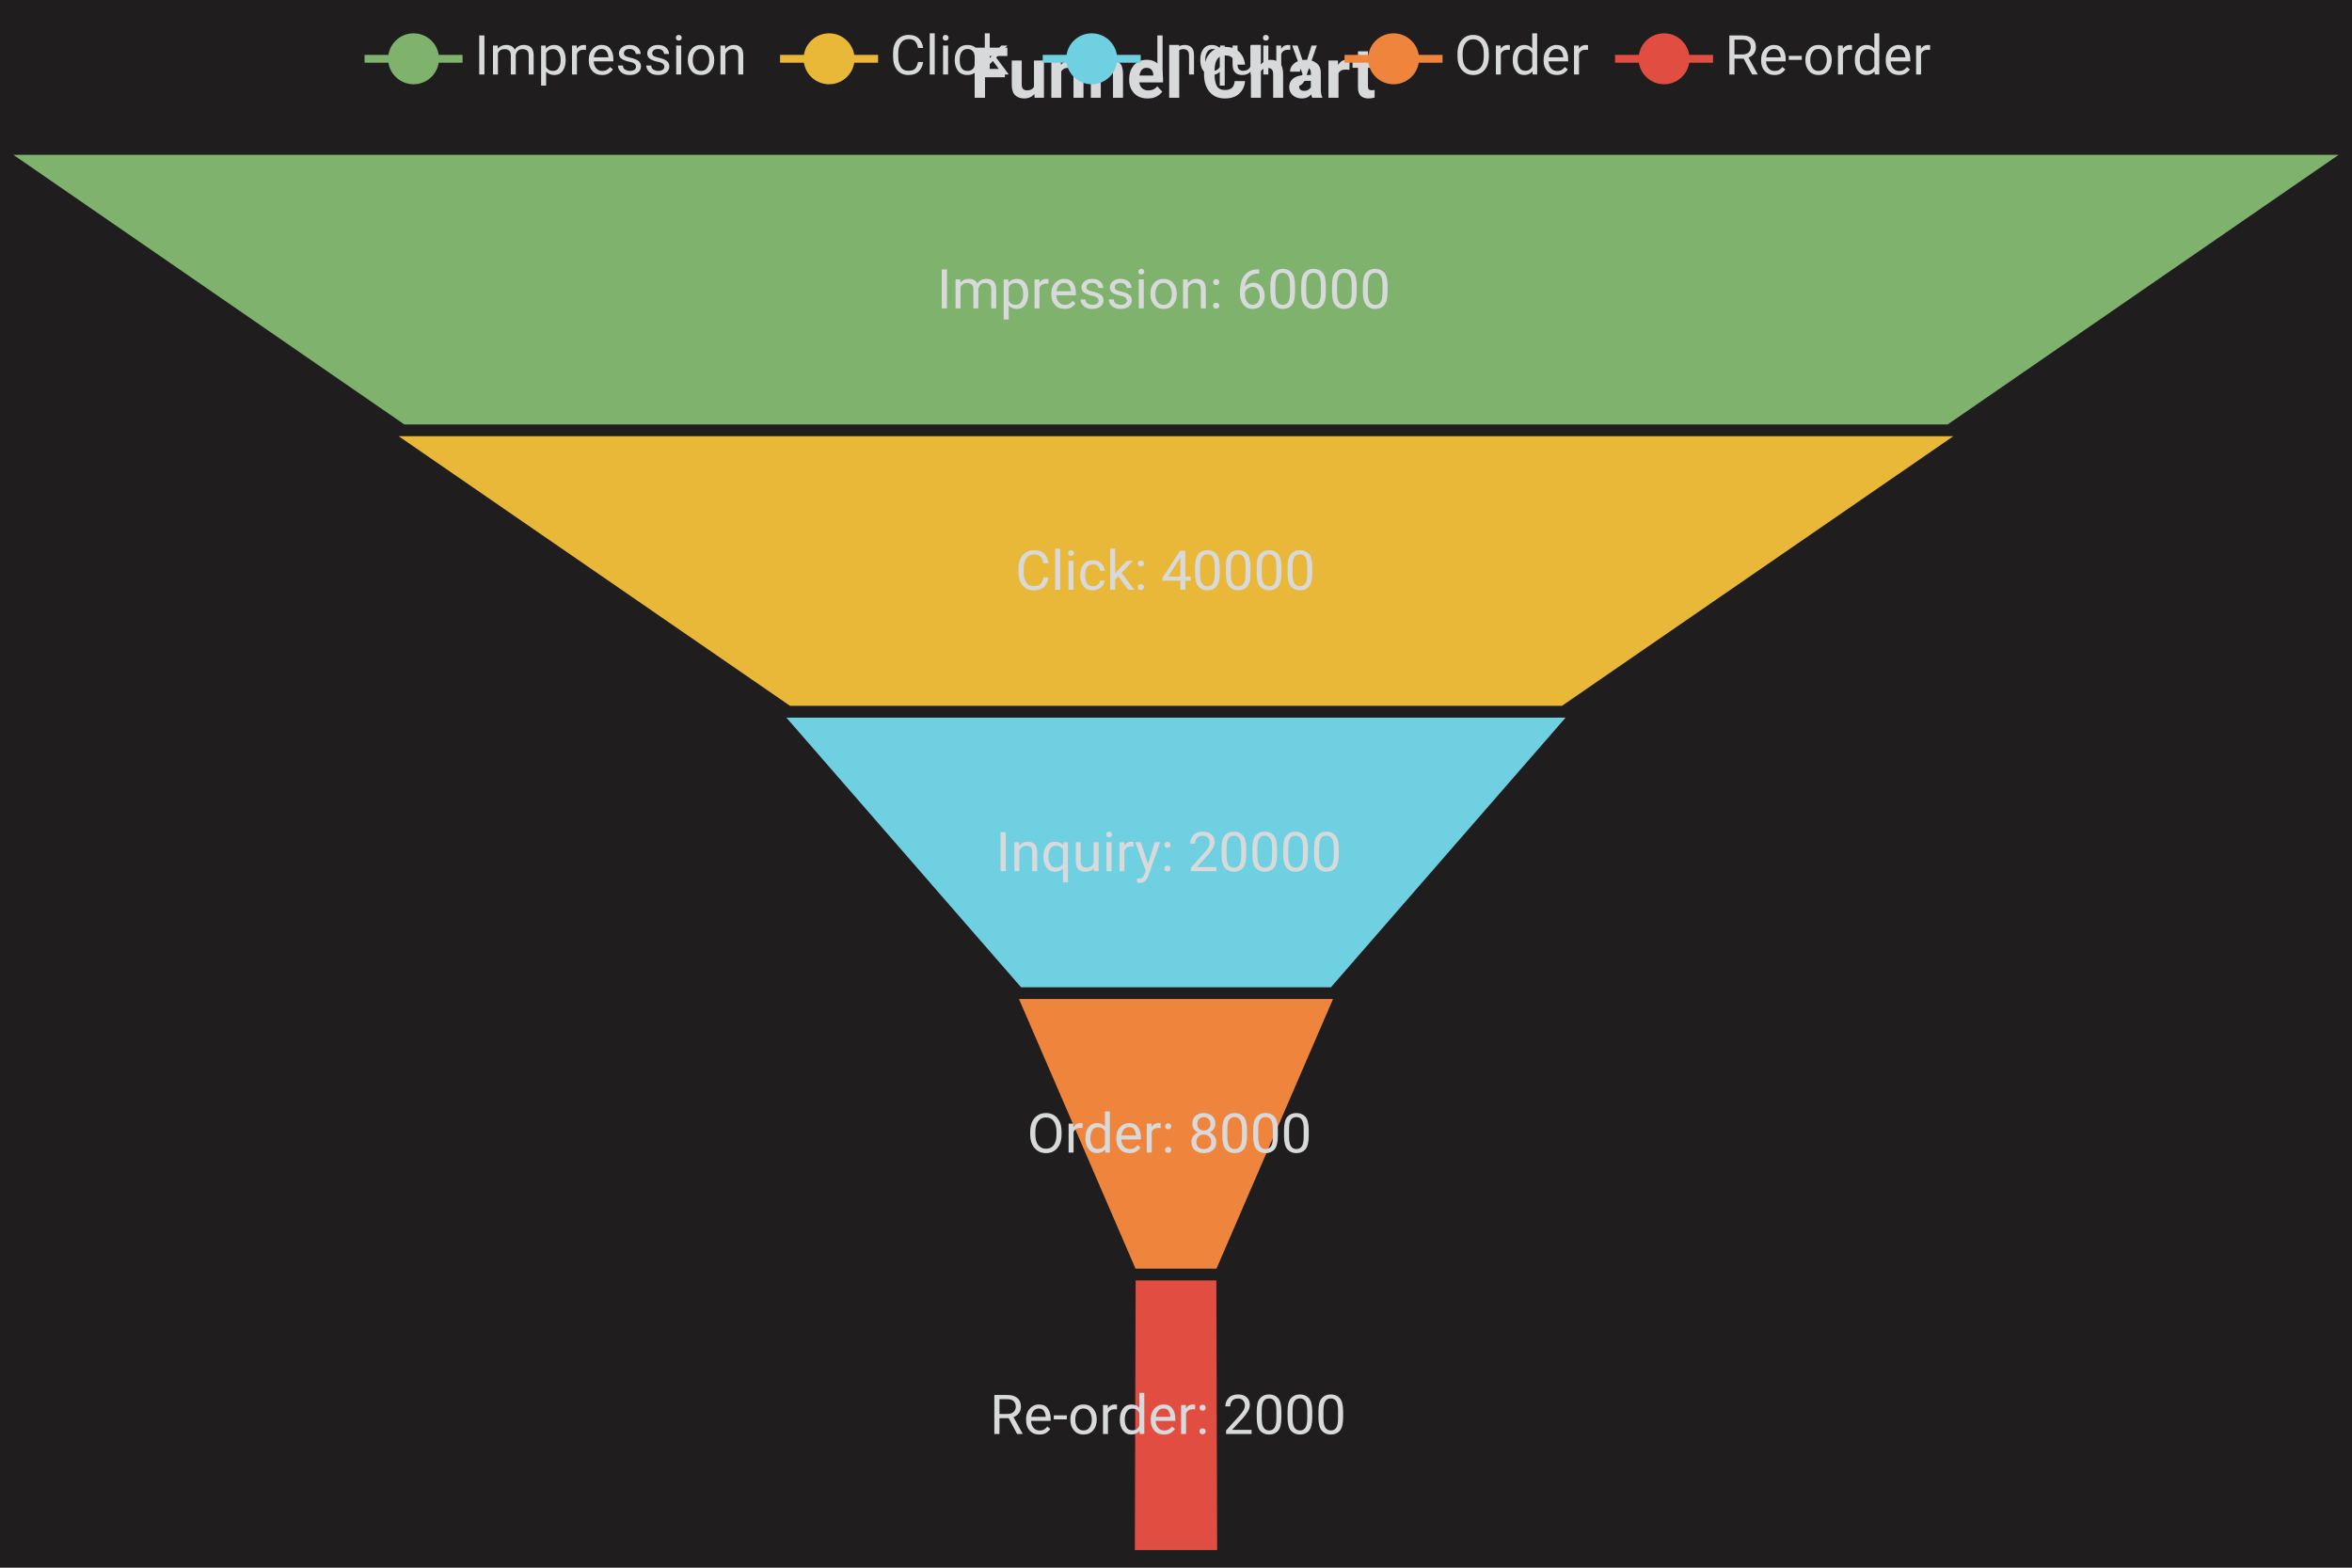
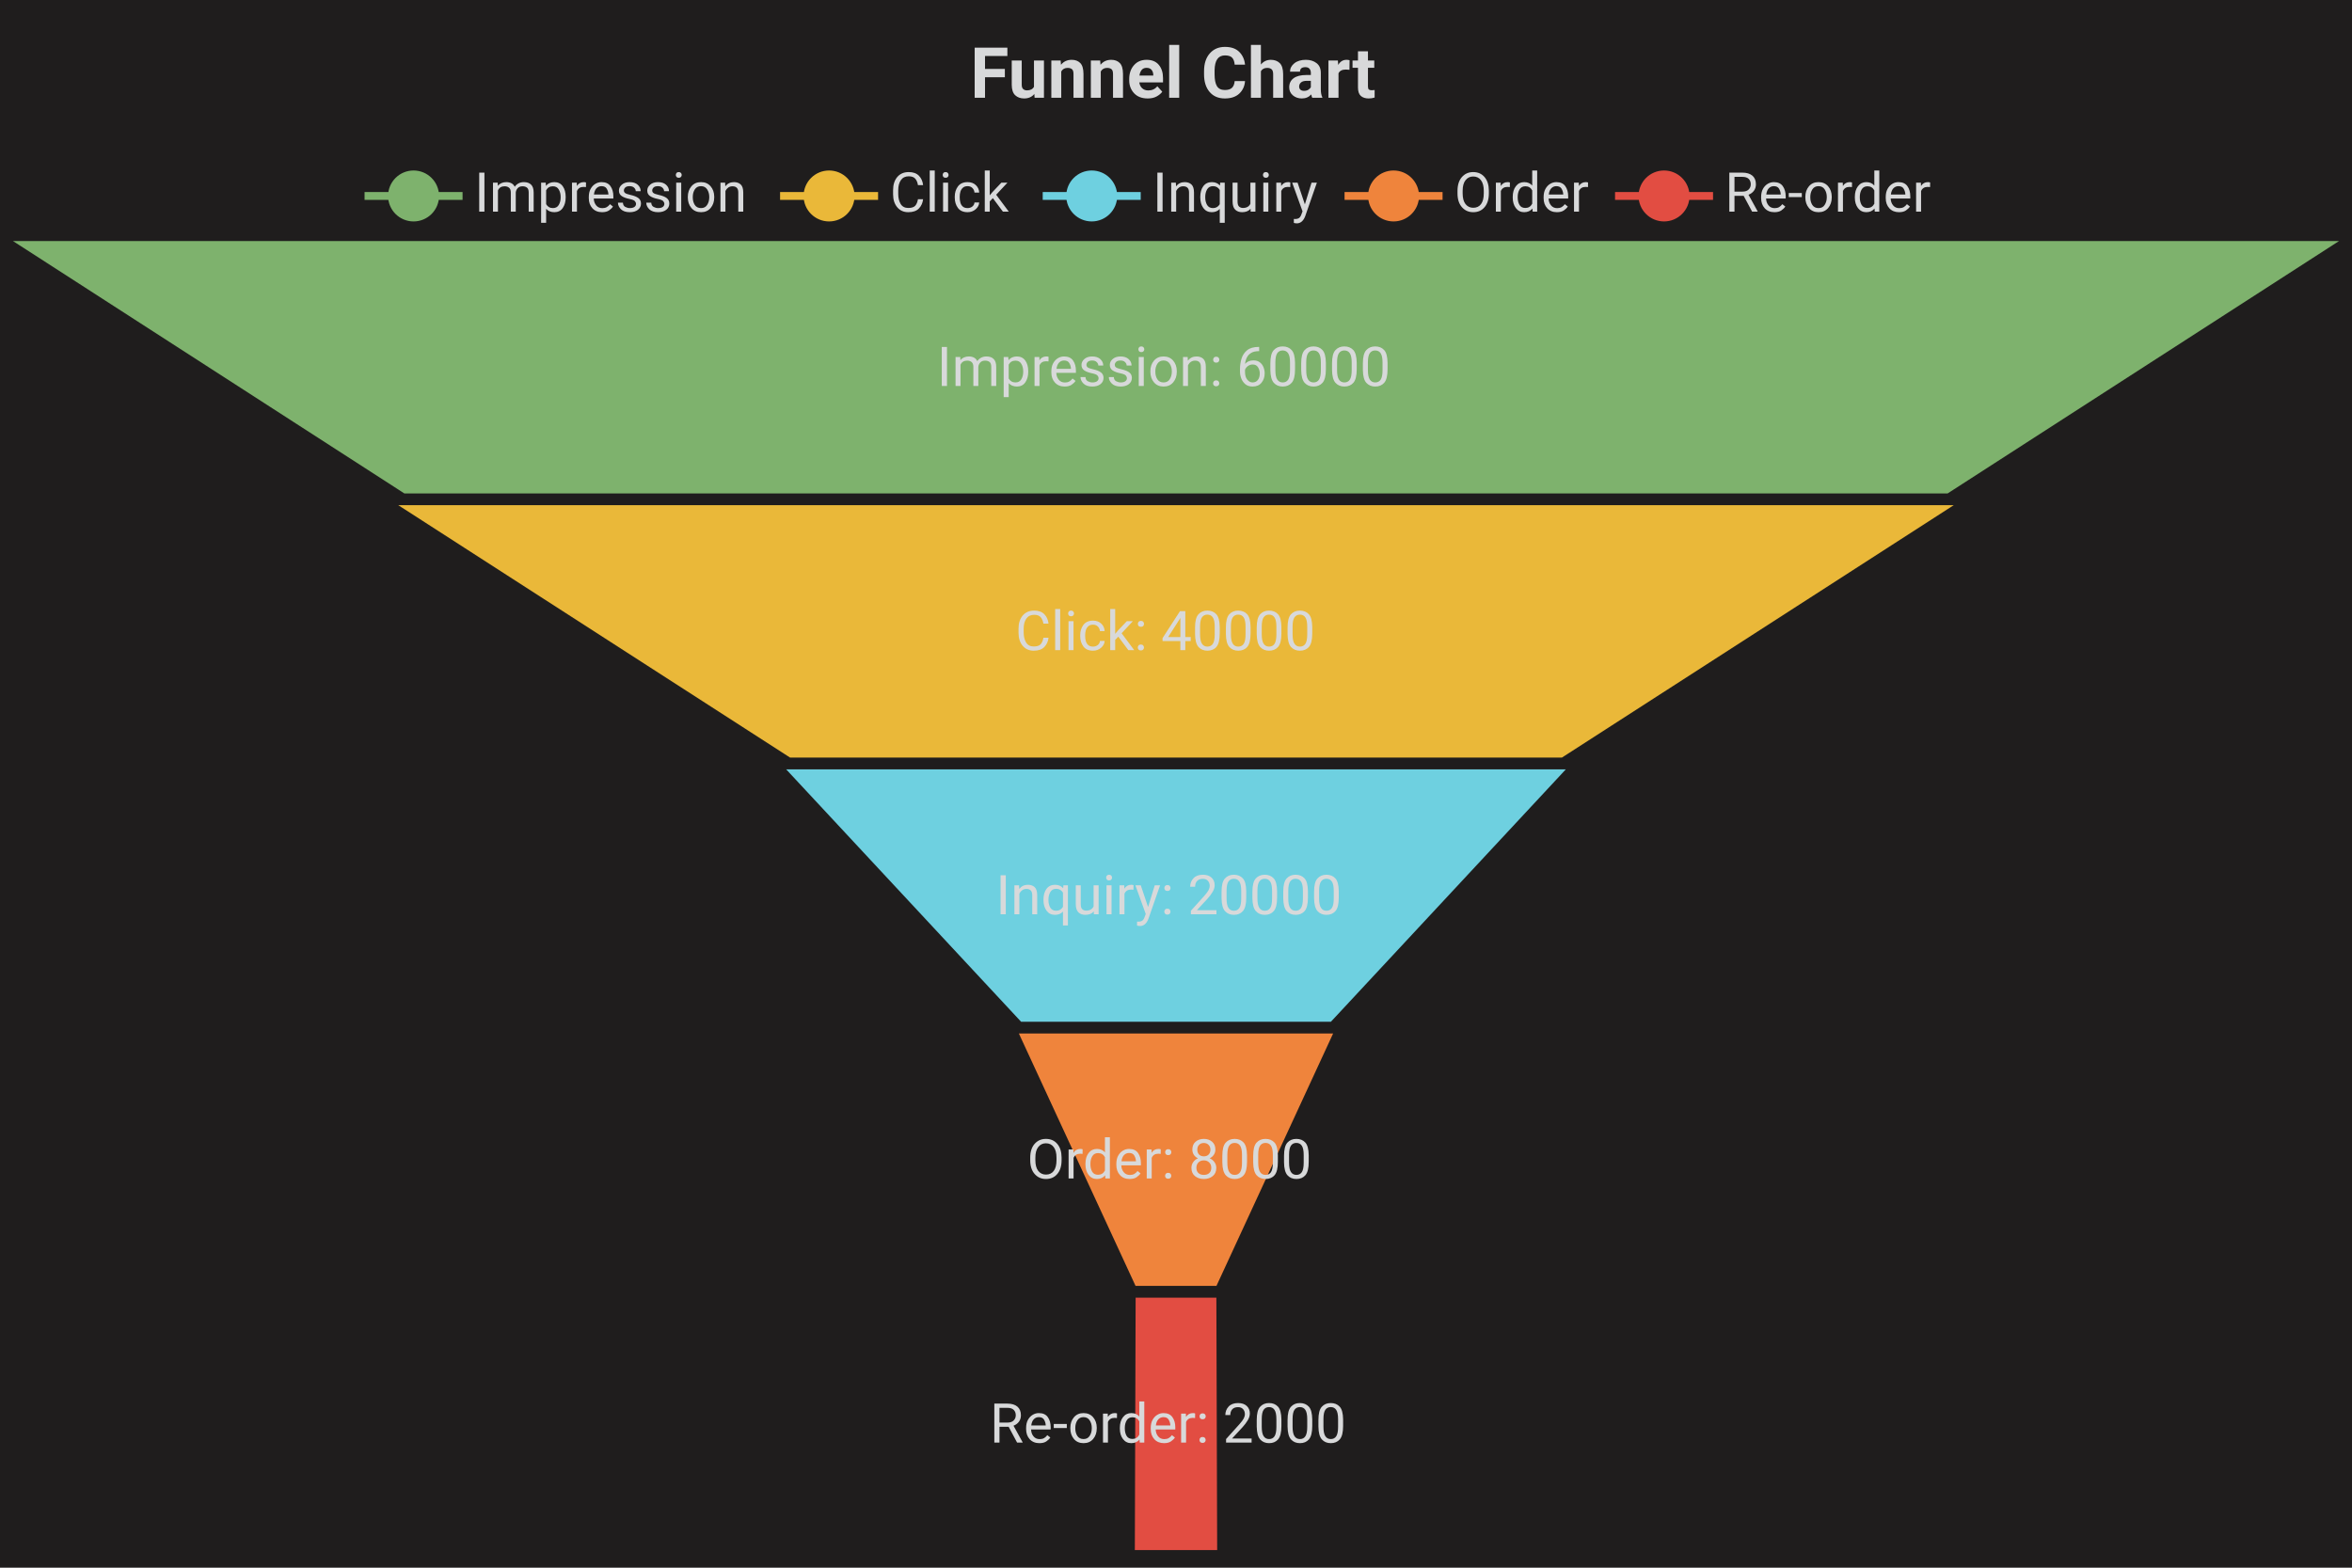
<svg xmlns="http://www.w3.org/2000/svg" width="600" height="400" viewBox="0 0 600 400">
  <rect x="0" y="0" width="600" height="400" fill="#1F1D1D" />
  <text font-size="18" x="247.5" y="5" dy="15" font-weight="bold" dominant-baseline="middle" font-family="Roboto" fill="#D8D9DA">
Funnel Chart
</text>
  <g>
-     <line stroke-width="2" x1="93" y1="15" x2="118" y2="15" stroke="#7EB26D" />
-     <circle cx="105.5" cy="15" r="5.5" stroke-width="2" stroke="#7EB26D" fill="#7EB26D" />
-     <text font-size="14" x="121" y="19" font-family="Roboto" fill="#D8D9DA">
+     <line stroke-width="2" x1="93" y1="50" x2="118" y2="50" stroke="#7EB26D" />
+     <circle cx="105.5" cy="50" r="5.5" stroke-width="2" stroke="#7EB26D" fill="#7EB26D" />
+     <text font-size="14" x="121" y="54" font-family="Roboto" fill="#D8D9DA">
Impression
</text>
  </g>
  <g>
-     <line stroke-width="2" x1="199" y1="15" x2="224" y2="15" stroke="#EAB839" />
-     <circle cx="211.5" cy="15" r="5.5" stroke-width="2" stroke="#EAB839" fill="#EAB839" />
-     <text font-size="14" x="227" y="19" font-family="Roboto" fill="#D8D9DA">
+     <line stroke-width="2" x1="199" y1="50" x2="224" y2="50" stroke="#EAB839" />
+     <circle cx="211.5" cy="50" r="5.5" stroke-width="2" stroke="#EAB839" fill="#EAB839" />
+     <text font-size="14" x="227" y="54" font-family="Roboto" fill="#D8D9DA">
Click
</text>
  </g>
  <g>
-     <line stroke-width="2" x1="266" y1="15" x2="291" y2="15" stroke="#6ED0E0" />
-     <circle cx="278.5" cy="15" r="5.5" stroke-width="2" stroke="#6ED0E0" fill="#6ED0E0" />
-     <text font-size="14" x="294" y="19" font-family="Roboto" fill="#D8D9DA">
+     <line stroke-width="2" x1="266" y1="50" x2="291" y2="50" stroke="#6ED0E0" />
+     <circle cx="278.5" cy="50" r="5.5" stroke-width="2" stroke="#6ED0E0" fill="#6ED0E0" />
+     <text font-size="14" x="294" y="54" font-family="Roboto" fill="#D8D9DA">
Inquiry
</text>
  </g>
  <g>
-     <line stroke-width="2" x1="343" y1="15" x2="368" y2="15" stroke="#EF843C" />
-     <circle cx="355.5" cy="15" r="5.5" stroke-width="2" stroke="#EF843C" fill="#EF843C" />
-     <text font-size="14" x="371" y="19" font-family="Roboto" fill="#D8D9DA">
+     <line stroke-width="2" x1="343" y1="50" x2="368" y2="50" stroke="#EF843C" />
+     <circle cx="355.5" cy="50" r="5.5" stroke-width="2" stroke="#EF843C" fill="#EF843C" />
+     <text font-size="14" x="371" y="54" font-family="Roboto" fill="#D8D9DA">
Order
</text>
  </g>
  <g>
-     <line stroke-width="2" x1="412" y1="15" x2="437" y2="15" stroke="#E24D42" />
-     <circle cx="424.5" cy="15" r="5.5" stroke-width="2" stroke="#E24D42" fill="#E24D42" />
-     <text font-size="14" x="440" y="19" font-family="Roboto" fill="#D8D9DA">
+     <line stroke-width="2" x1="412" y1="50" x2="437" y2="50" stroke="#E24D42" />
+     <circle cx="424.5" cy="50" r="5.5" stroke-width="2" stroke="#E24D42" fill="#E24D42" />
+     <text font-size="14" x="440" y="54" font-family="Roboto" fill="#D8D9DA">
Re-order
</text>
  </g>
-   <polygon points="5,40 595,40 496.7,107.8 103.3,107.8" stroke="#7EB26D" fill="#7EB26D" data-series="Impression" data-value="60000" data-percentage="46.2" />
-   <text font-size="14" x="239" y="73.9" dominant-baseline="central" font-family="Roboto" fill="#D8D9DA">
+   <polygon points="5,62 595,62 496.7,125.4 103.3,125.4" stroke="#7EB26D" fill="#7EB26D" data-series="Impression" data-value="60000" data-percentage="46.2" />
+   <text font-size="14" x="239" y="93.7" dominant-baseline="central" font-family="Roboto" fill="#D8D9DA">
Impression: 60000
</text>
-   <polygon points="103.3,111.8 496.7,111.8 398.3,179.6 201.7,179.6" stroke="#EAB839" fill="#EAB839" data-series="Click" data-value="40000" data-percentage="30.8" />
-   <text font-size="14" x="259" y="145.7" dominant-baseline="central" font-family="Roboto" fill="#D8D9DA">
+   <polygon points="103.3,129.4 496.7,129.4 398.3,192.8 201.7,192.8" stroke="#EAB839" fill="#EAB839" data-series="Click" data-value="40000" data-percentage="30.8" />
+   <text font-size="14" x="259" y="161.1" dominant-baseline="central" font-family="Roboto" fill="#D8D9DA">
Click: 40000
</text>
-   <polygon points="201.7,183.6 398.3,183.6 339.3,251.4 260.7,251.4" stroke="#6ED0E0" fill="#6ED0E0" data-series="Inquiry" data-value="20000" data-percentage="15.4" />
-   <text font-size="14" x="254" y="217.5" dominant-baseline="central" font-family="Roboto" fill="#D8D9DA">
+   <polygon points="201.7,196.8 398.3,196.8 339.3,260.2 260.7,260.2" stroke="#6ED0E0" fill="#6ED0E0" data-series="Inquiry" data-value="20000" data-percentage="15.4" />
+   <text font-size="14" x="254" y="228.5" dominant-baseline="central" font-family="Roboto" fill="#D8D9DA">
Inquiry: 20000
</text>
-   <polygon points="260.7,255.4 339.3,255.4 310,323.2 290,323.2" stroke="#EF843C" fill="#EF843C" data-series="Order" data-value="8000" data-percentage="6.2" />
-   <text font-size="14" x="262" y="289.3" dominant-baseline="central" font-family="Roboto" fill="#D8D9DA">
+   <polygon points="260.7,264.2 339.3,264.2 310,327.6 290,327.6" stroke="#EF843C" fill="#EF843C" data-series="Order" data-value="8000" data-percentage="6.2" />
+   <text font-size="14" x="262" y="295.9" dominant-baseline="central" font-family="Roboto" fill="#D8D9DA">
Order: 8000
</text>
-   <polygon points="290.2,327.2 309.8,327.2 310,395 290,395" stroke="#E24D42" fill="#E24D42" data-series="Re-order" data-value="2000" data-percentage="1.5" />
-   <text font-size="14" x="252.5" y="361.1" dominant-baseline="central" font-family="Roboto" fill="#D8D9DA">
+   <polygon points="290.2,331.6 309.8,331.6 310,395 290,395" stroke="#E24D42" fill="#E24D42" data-series="Re-order" data-value="2000" data-percentage="1.5" />
+   <text font-size="14" x="252.5" y="363.3" dominant-baseline="central" font-family="Roboto" fill="#D8D9DA">
Re-order: 2000
</text>
</svg>
